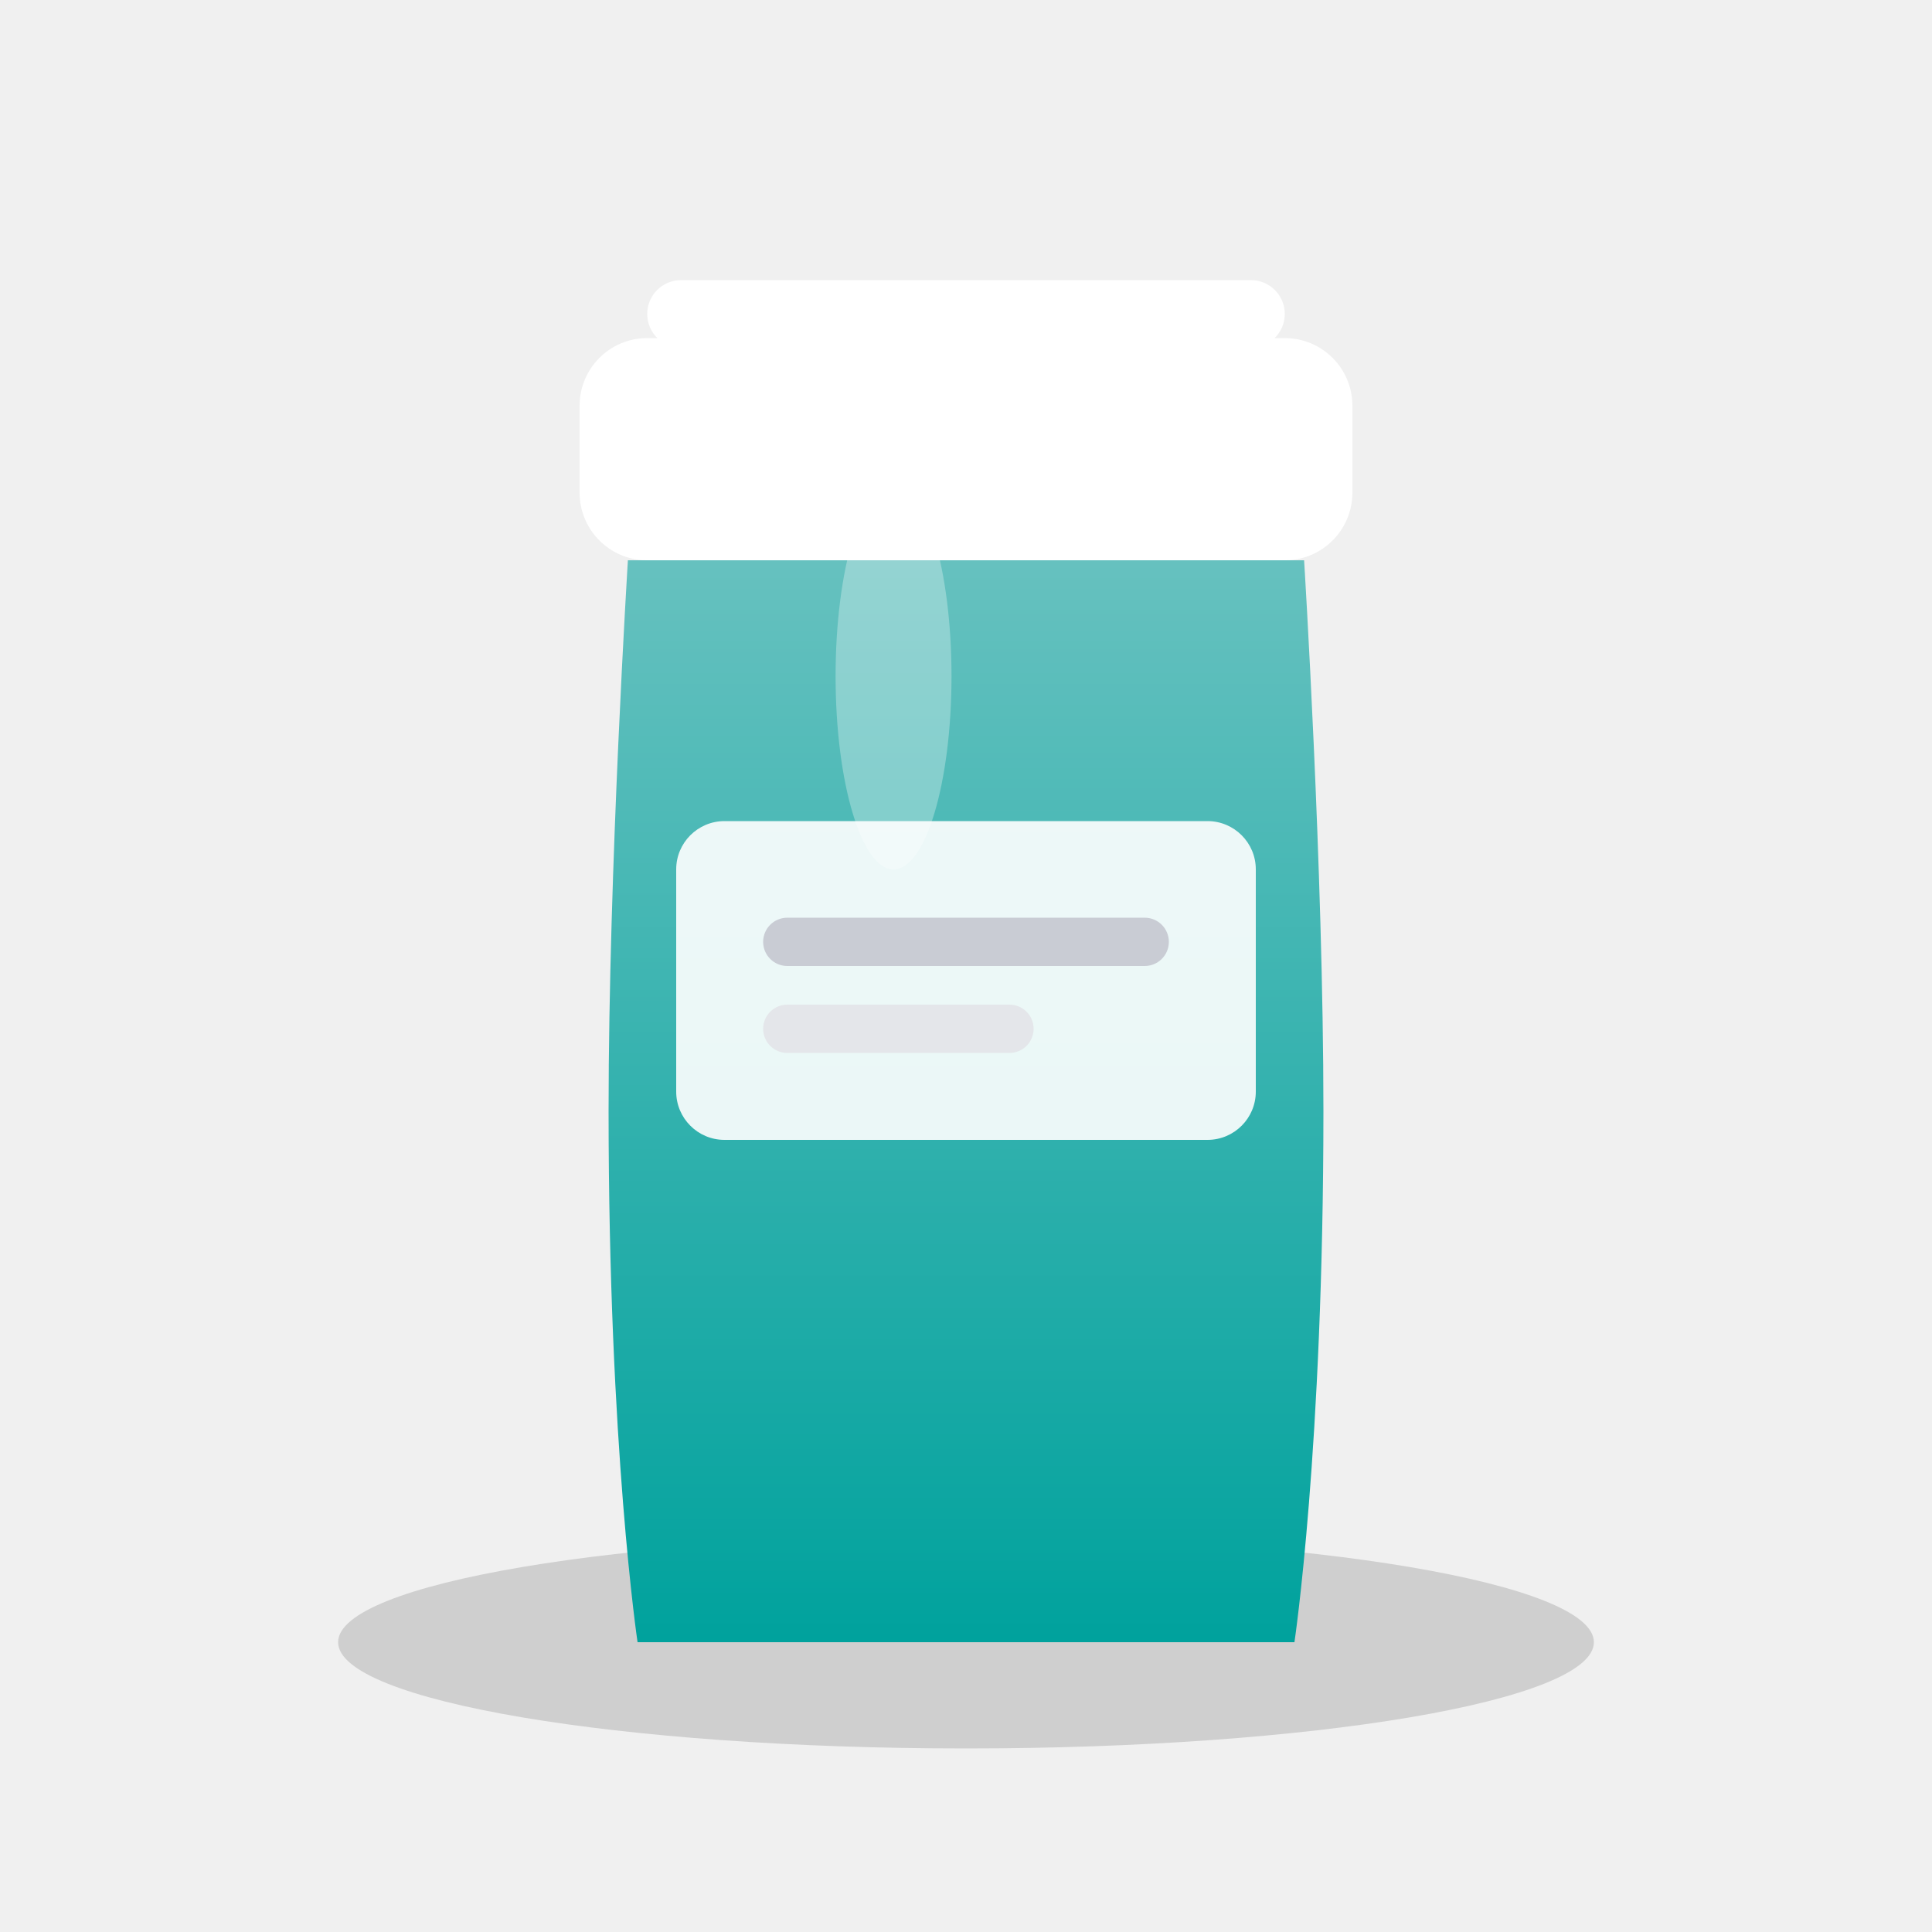
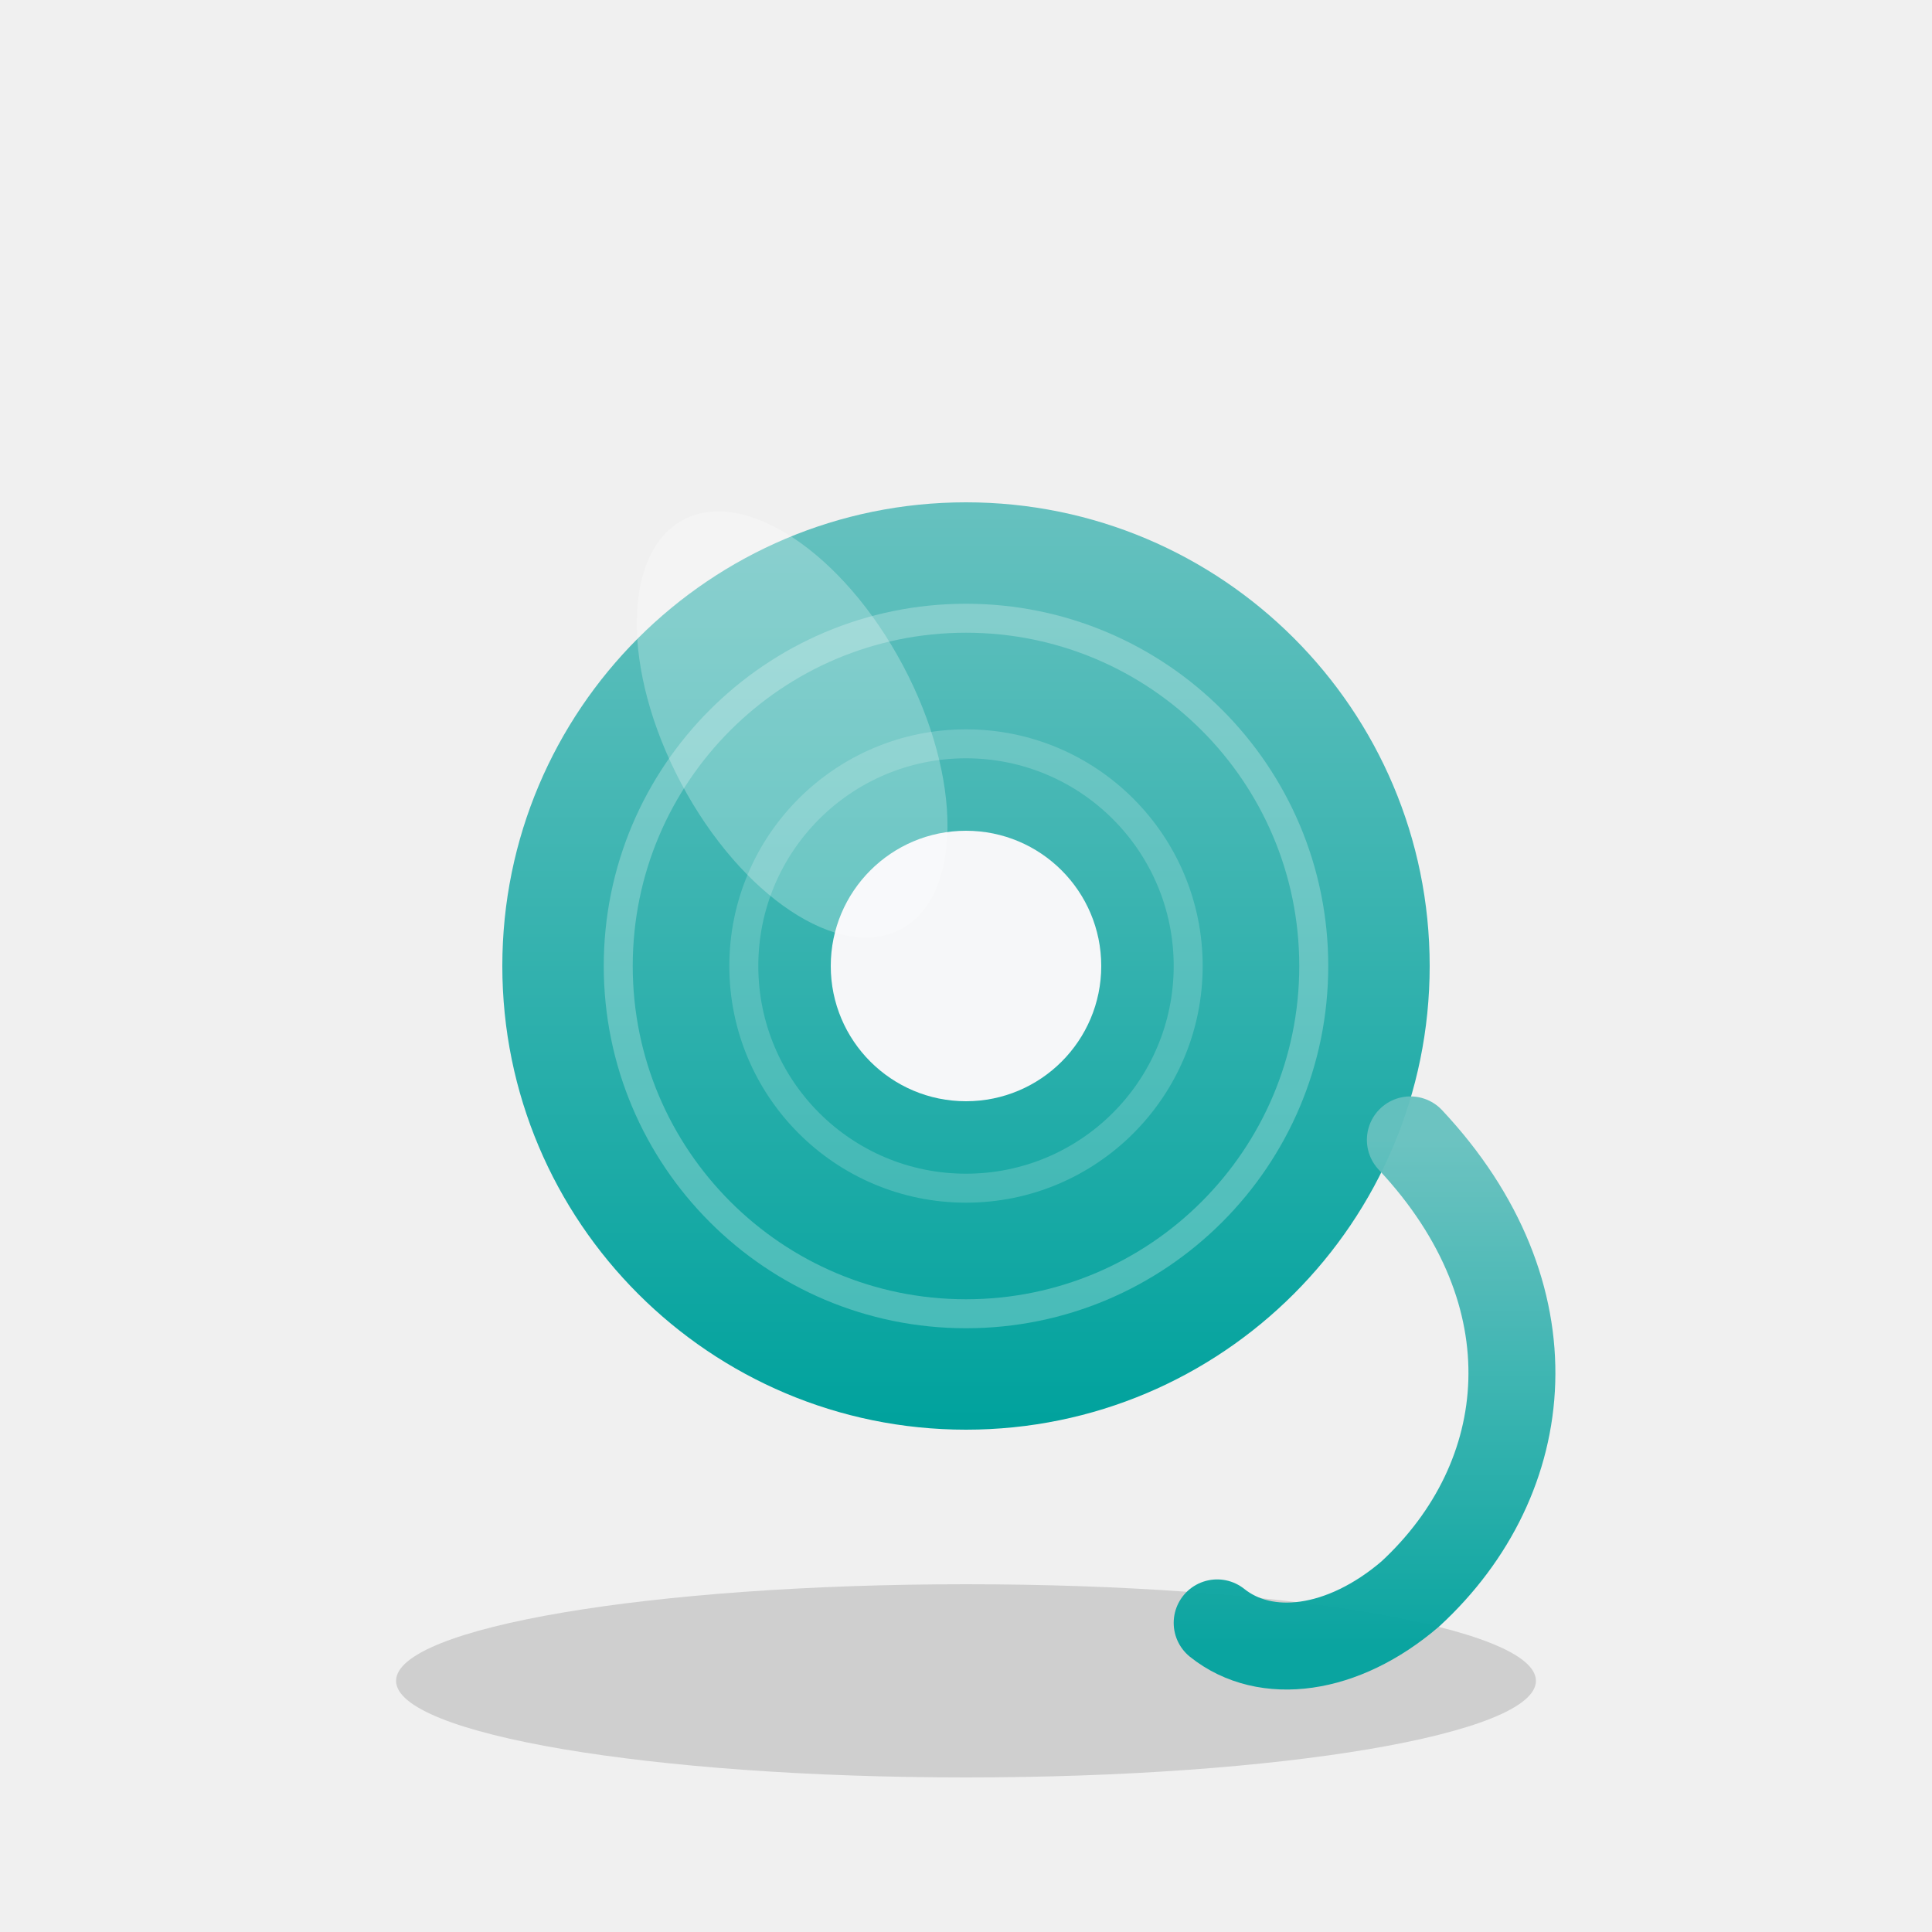
<svg xmlns="http://www.w3.org/2000/svg" viewBox="0 0 400 400" width="400" height="400">
  <defs>
-     <linearGradient id="g-jar-prod-02" x1="0" y1="0" x2="0" y2="1">
+     <linearGradient id="g-wrap-prod-02" x1="0" y1="0" x2="0" y2="1">
      <stop offset="0" stop-color="#66c1bf" />
      <stop offset="1" stop-color="#00a29d" />
    </linearGradient>
  </defs>
-   <ellipse cx="200" cy="340" rx="130" ry="22" fill="#000" opacity="0.14" />
-   <rect x="120" y="70" width="160" height="46" rx="14" fill="#ffffff" />
-   <rect x="134" y="58" width="132" height="14" rx="7" fill="#ffffff" />
-   <path d="M130 116 C130 116 126 180 126 230 C126 300 132 340 132 340 L268 340 C268 340 274 300 274 230 C274 180 270 116 270 116 Z" fill="url(#g-jar-prod-02)" />
-   <rect x="140" y="170" width="120" height="66" rx="10" fill="#ffffff" opacity="0.9" />
-   <rect x="158" y="190" width="84" height="10" rx="5" fill="#c9ccd4" />
-   <rect x="158" y="208" width="56" height="10" rx="5" fill="#e4e6ea" />
-   <ellipse cx="185" cy="140" rx="12" ry="40" fill="#fff" opacity="0.3" />
+   <ellipse cx="200" cy="348" rx="118" ry="20" fill="#000" opacity="0.14" />
+   <circle cx="200" cy="200" r="96" fill="url(#g-wrap-prod-02)" />
+   <circle cx="200" cy="200" r="72" fill="none" stroke="#ffffff" stroke-width="6" opacity="0.25" />
+   <circle cx="200" cy="200" r="46" fill="none" stroke="#ffffff" stroke-width="6" opacity="0.18" />
+   <circle cx="200" cy="200" r="28" fill="#f6f7f9" />
+   <path d="M292 236 C322 268 318 306 292 330 C278 342 262 344 252 336" fill="none" stroke="url(#g-wrap-prod-02)" stroke-width="18" stroke-linecap="round" opacity="0.95" />
+   <ellipse cx="164" cy="150" rx="26" ry="48" fill="#fff" opacity="0.25" transform="rotate(-28 164 150)" />
</svg>
